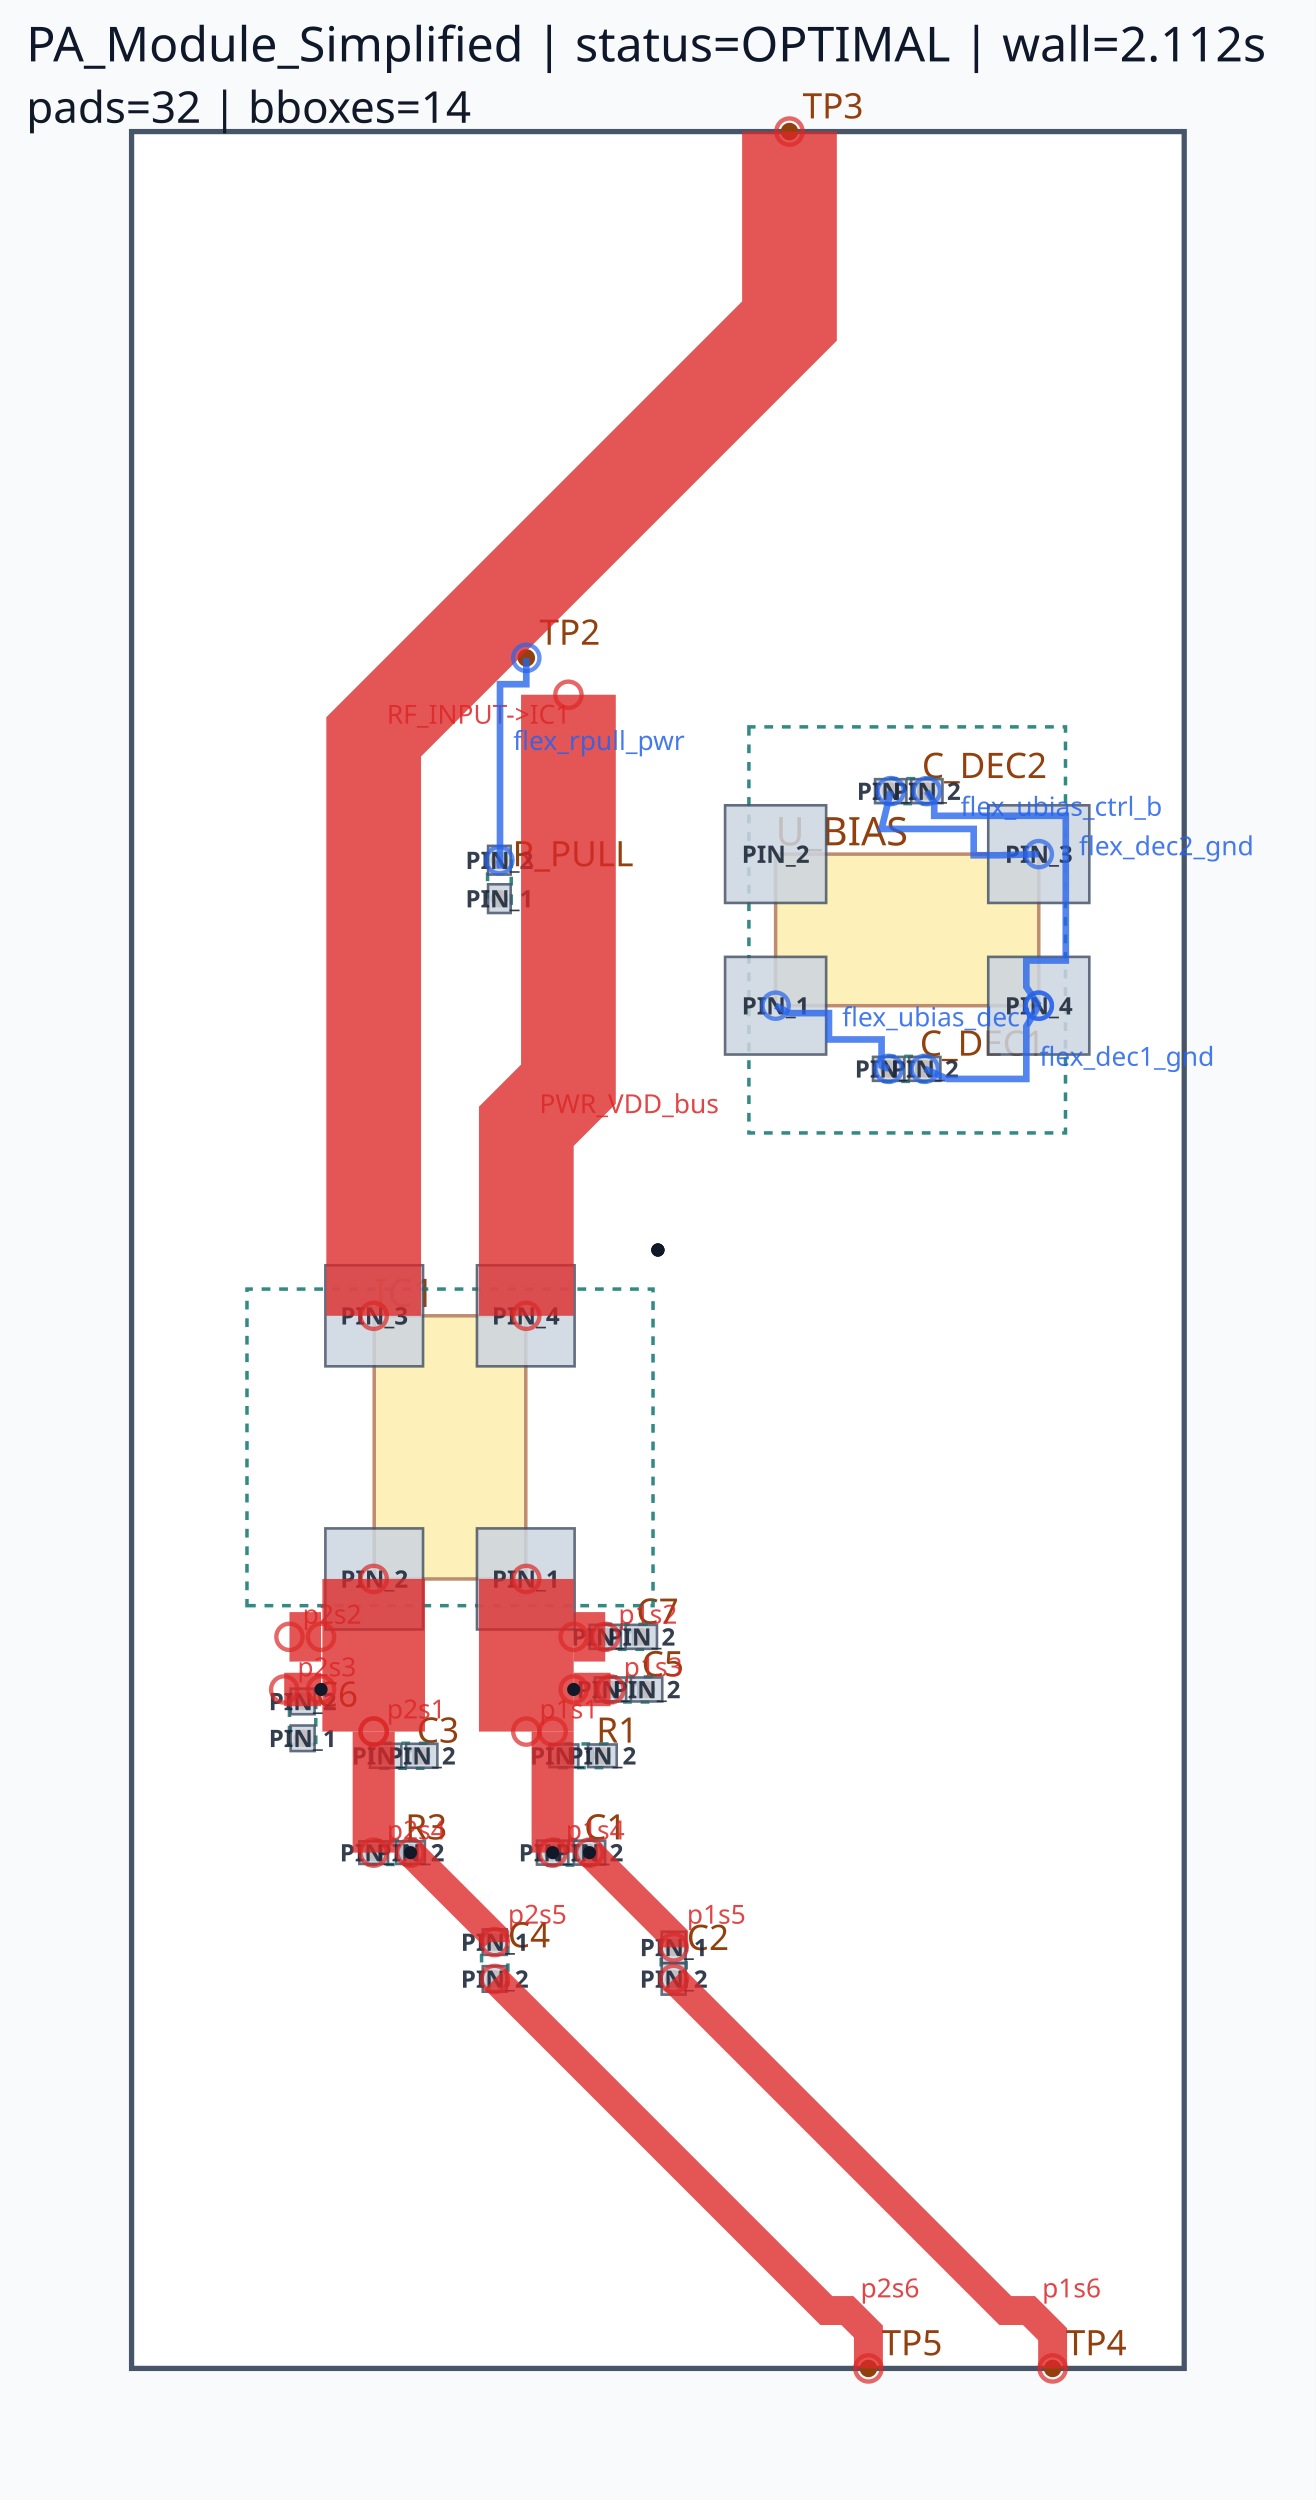
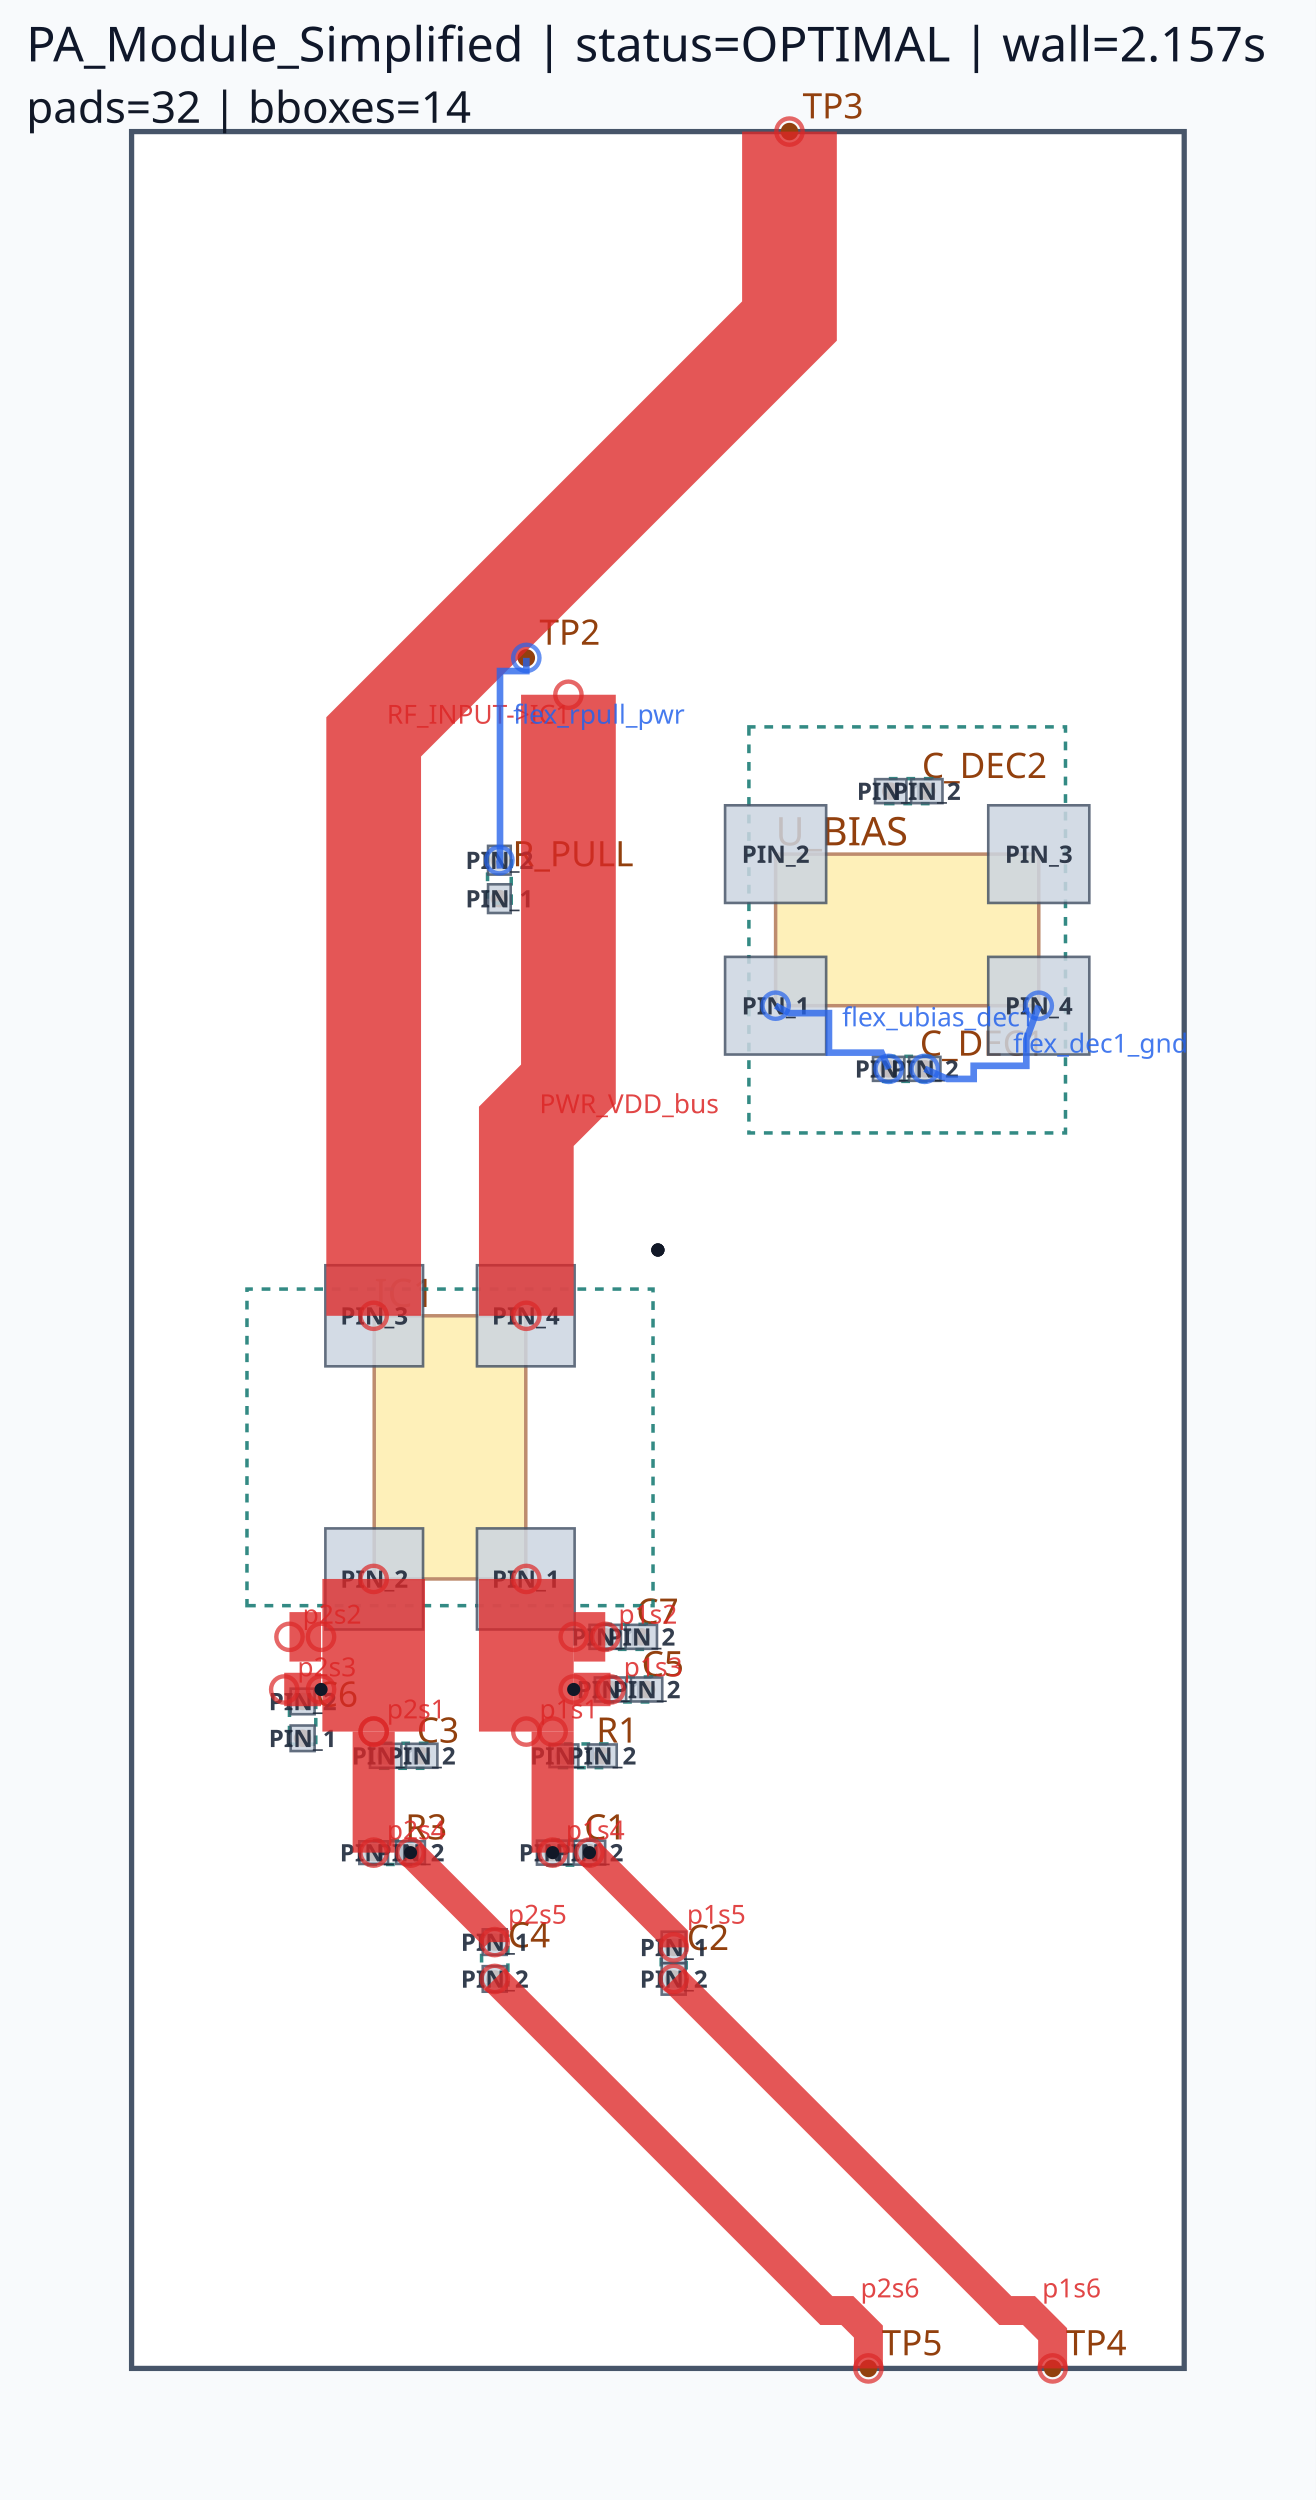
<svg xmlns="http://www.w3.org/2000/svg" viewBox="0 0 300.0 570.0" width="300.0" height="570.0">
  <rect x="0" y="0" width="100%" height="100%" fill="#f8fafc" />
  <rect x="30.00" y="30.00" width="240.00" height="510.00" fill="#ffffff" stroke="#475569" stroke-width="1.2" />
  <rect x="85.32" y="300.00" width="34.56" height="60.00" fill="#fde68a" stroke="#92400e" stroke-width="0.8" opacity="0.6" />
  <text x="85.32" y="298.00" font-family="sans-serif" font-size="9" fill="#92400e">IC1</text>
  <circle cx="120.00" cy="150.00" r="2" fill="#92400e" />
  <text x="123.00" y="147.00" font-family="sans-serif" font-size="8" fill="#92400e">TP2</text>
  <circle cx="180.00" cy="30.00" r="2" fill="#92400e" />
  <text x="183.00" y="27.00" font-family="sans-serif" font-size="8" fill="#92400e">TP3</text>
  <circle cx="240.00" cy="540.00" r="2" fill="#92400e" />
  <text x="243.00" y="537.00" font-family="sans-serif" font-size="8" fill="#92400e">TP4</text>
  <circle cx="198.00" cy="540.00" r="2" fill="#92400e" />
  <text x="201.00" y="537.00" font-family="sans-serif" font-size="8" fill="#92400e">TP5</text>
  <circle cx="126.00" cy="422.40" r="2" fill="#92400e" />
  <circle cx="134.40" cy="422.40" r="2" fill="#92400e" />
  <text x="133.20" y="419.40" font-family="sans-serif" font-size="8" fill="#92400e">C1</text>
  <circle cx="153.60" cy="444.00" r="2" fill="#92400e" />
  <circle cx="153.60" cy="451.20" r="2" fill="#92400e" />
  <text x="156.60" y="444.60" font-family="sans-serif" font-size="8" fill="#92400e">C2</text>
  <circle cx="112.80" cy="442.80" r="2" fill="#92400e" />
  <circle cx="112.80" cy="451.20" r="2" fill="#92400e" />
  <text x="115.80" y="444.00" font-family="sans-serif" font-size="8" fill="#92400e">C4</text>
  <circle cx="128.58" cy="400.32" r="2" fill="#92400e" />
  <circle cx="137.34" cy="400.32" r="2" fill="#92400e" />
  <text x="135.96" y="397.32" font-family="sans-serif" font-size="8" fill="#92400e">R1</text>
  <circle cx="85.20" cy="422.40" r="2" fill="#92400e" />
  <circle cx="93.60" cy="422.40" r="2" fill="#92400e" />
  <text x="92.40" y="419.40" font-family="sans-serif" font-size="8" fill="#92400e">R3</text>
  <circle cx="87.93" cy="400.32" r="2" fill="#92400e" />
  <circle cx="96.15" cy="400.32" r="2" fill="#92400e" />
  <text x="95.04" y="397.32" font-family="sans-serif" font-size="8" fill="#92400e">C3</text>
  <circle cx="139.20" cy="385.20" r="2" fill="#92400e" />
  <circle cx="147.42" cy="385.20" r="2" fill="#92400e" />
  <text x="146.31" y="382.20" font-family="sans-serif" font-size="8" fill="#92400e">C5</text>
  <circle cx="69.00" cy="396.33" r="2" fill="#92400e" />
  <circle cx="69.00" cy="387.93" r="2" fill="#92400e" />
  <text x="72.00" y="389.13" font-family="sans-serif" font-size="8" fill="#92400e">C6</text>
  <circle cx="138.00" cy="373.20" r="2" fill="#92400e" />
  <circle cx="146.22" cy="373.20" r="2" fill="#92400e" />
  <text x="145.11" y="370.20" font-family="sans-serif" font-size="8" fill="#92400e">C7</text>
  <rect x="176.84" y="194.74" width="60.00" height="34.56" fill="#fde68a" stroke="#92400e" stroke-width="0.8" opacity="0.6" />
  <text x="176.84" y="192.74" font-family="sans-serif" font-size="9" fill="#92400e">U_BIAS</text>
  <circle cx="202.62" cy="243.70" r="2" fill="#92400e" />
  <circle cx="210.84" cy="243.70" r="2" fill="#92400e" />
  <text x="209.73" y="240.70" font-family="sans-serif" font-size="8" fill="#92400e">C_DEC1</text>
  <circle cx="113.86" cy="204.89" r="2" fill="#92400e" />
  <circle cx="113.86" cy="196.13" r="2" fill="#92400e" />
  <text x="116.86" y="197.51" font-family="sans-serif" font-size="8" fill="#92400e">R_PULL</text>
  <circle cx="203.09" cy="180.38" r="2" fill="#92400e" />
  <circle cx="211.31" cy="180.38" r="2" fill="#92400e" />
  <text x="210.20" y="177.38" font-family="sans-serif" font-size="8" fill="#92400e">C_DEC2</text>
  <path d="M 56.31,366.09 L 148.89,366.09 L 148.89,293.91 L 56.31,293.91 Z" class="component-bbox" fill="none" stroke="#0f766e" stroke-width="0.8" stroke-dasharray="2 2" opacity="0.85" />
  <path d="M 124.95,425.25 L 135.45,425.25 L 135.45,419.55 L 124.95,419.55 Z" class="component-bbox" fill="none" stroke="#0f766e" stroke-width="0.8" stroke-dasharray="2 2" opacity="0.85" />
  <path d="M 150.75,442.35 L 150.75,452.85 L 156.45,452.85 L 156.45,442.35 Z" class="component-bbox" fill="none" stroke="#0f766e" stroke-width="0.8" stroke-dasharray="2 2" opacity="0.85" />
  <path d="M 109.80,441.45 L 109.80,452.55 L 115.80,452.55 L 115.80,441.45 Z" class="component-bbox" fill="none" stroke="#0f766e" stroke-width="0.8" stroke-dasharray="2 2" opacity="0.85" />
  <path d="M 127.56,403.02 L 138.36,403.02 L 138.36,397.62 L 127.56,397.62 Z" class="component-bbox" fill="none" stroke="#0f766e" stroke-width="0.8" stroke-dasharray="2 2" opacity="0.85" />
  <path d="M 84.00,425.10 L 94.80,425.10 L 94.80,419.70 L 84.00,419.70 Z" class="component-bbox" fill="none" stroke="#0f766e" stroke-width="0.8" stroke-dasharray="2 2" opacity="0.85" />
  <path d="M 86.79,403.17 L 97.29,403.17 L 97.29,397.47 L 86.79,397.47 Z" class="component-bbox" fill="none" stroke="#0f766e" stroke-width="0.8" stroke-dasharray="2 2" opacity="0.85" />
  <path d="M 138.06,388.05 L 148.56,388.05 L 148.56,382.35 L 138.06,382.35 Z" class="component-bbox" fill="none" stroke="#0f766e" stroke-width="0.8" stroke-dasharray="2 2" opacity="0.85" />
  <path d="M 72.00,397.68 L 72.00,386.58 L 66.00,386.58 L 66.00,397.68 Z" class="component-bbox" fill="none" stroke="#0f766e" stroke-width="0.8" stroke-dasharray="2 2" opacity="0.85" />
  <path d="M 136.86,376.05 L 147.36,376.05 L 147.36,370.35 L 136.86,370.35 Z" class="component-bbox" fill="none" stroke="#0f766e" stroke-width="0.8" stroke-dasharray="2 2" opacity="0.85" />
  <path d="M 170.75,165.73 L 170.75,258.31 L 242.93,258.31 L 242.93,165.73 Z" class="component-bbox" fill="none" stroke="#0f766e" stroke-width="0.8" stroke-dasharray="2 2" opacity="0.85" />
  <path d="M 201.48,246.55 L 211.98,246.55 L 211.98,240.85 L 201.48,240.85 Z" class="component-bbox" fill="none" stroke="#0f766e" stroke-width="0.8" stroke-dasharray="2 2" opacity="0.85" />
  <path d="M 116.56,205.91 L 116.56,195.11 L 111.16,195.11 L 111.16,205.91 Z" class="component-bbox" fill="none" stroke="#0f766e" stroke-width="0.8" stroke-dasharray="2 2" opacity="0.85" />
  <path d="M 201.95,183.23 L 212.45,183.23 L 212.45,177.53 L 201.95,177.53 Z" class="component-bbox" fill="none" stroke="#0f766e" stroke-width="0.8" stroke-dasharray="2 2" opacity="0.85" />
  <polygon points="108.75,348.48 108.75,371.52 131.01,371.52 131.01,348.48" fill="#cbd5e1" stroke="#475569" stroke-width="0.6" opacity="0.85" />
  <text x="119.88" y="362.00" font-family="sans-serif" font-size="5.5" text-anchor="middle" font-weight="bold" fill="#1e293b" opacity="0.9">PIN_1</text>
  <polygon points="74.19,348.48 74.19,371.52 96.45,371.52 96.45,348.48" fill="#cbd5e1" stroke="#475569" stroke-width="0.6" opacity="0.85" />
  <text x="85.32" y="362.00" font-family="sans-serif" font-size="5.5" text-anchor="middle" font-weight="bold" fill="#1e293b" opacity="0.9">PIN_2</text>
  <polygon points="96.45,311.52 96.45,288.48 74.19,288.48 74.19,311.52" fill="#cbd5e1" stroke="#475569" stroke-width="0.6" opacity="0.85" />
  <text x="85.32" y="302.00" font-family="sans-serif" font-size="5.5" text-anchor="middle" font-weight="bold" fill="#1e293b" opacity="0.9">PIN_3</text>
  <polygon points="131.01,311.52 131.01,288.48 108.75,288.48 108.75,311.52" fill="#cbd5e1" stroke="#475569" stroke-width="0.6" opacity="0.85" />
  <text x="119.88" y="302.00" font-family="sans-serif" font-size="5.5" text-anchor="middle" font-weight="bold" fill="#1e293b" opacity="0.9">PIN_4</text>
  <polygon points="122.43,425.13 129.57,425.13 129.57,419.67 122.43,419.67" fill="#cbd5e1" stroke="#475569" stroke-width="0.6" opacity="0.85" />
  <text x="126.00" y="424.40" font-family="sans-serif" font-size="5.5" text-anchor="middle" font-weight="bold" fill="#1e293b" opacity="0.9">PIN_1</text>
  <polygon points="130.83,425.13 137.97,425.13 137.97,419.67 130.83,419.67" fill="#cbd5e1" stroke="#475569" stroke-width="0.6" opacity="0.85" />
  <text x="134.40" y="424.40" font-family="sans-serif" font-size="5.5" text-anchor="middle" font-weight="bold" fill="#1e293b" opacity="0.9">PIN_2</text>
  <polygon points="150.87,440.43 150.87,447.57 156.33,447.57 156.33,440.43" fill="#cbd5e1" stroke="#475569" stroke-width="0.6" opacity="0.85" />
  <text x="153.60" y="446.00" font-family="sans-serif" font-size="5.5" text-anchor="middle" font-weight="bold" fill="#1e293b" opacity="0.9">PIN_1</text>
  <polygon points="150.87,447.63 150.87,454.77 156.33,454.77 156.33,447.63" fill="#cbd5e1" stroke="#475569" stroke-width="0.6" opacity="0.85" />
  <text x="153.60" y="453.20" font-family="sans-serif" font-size="5.5" text-anchor="middle" font-weight="bold" fill="#1e293b" opacity="0.9">PIN_2</text>
  <polygon points="115.53,445.71 115.53,439.89 110.07,439.89 110.07,445.71" fill="#cbd5e1" stroke="#475569" stroke-width="0.6" opacity="0.85" />
  <text x="112.80" y="444.80" font-family="sans-serif" font-size="5.5" text-anchor="middle" font-weight="bold" fill="#1e293b" opacity="0.9">PIN_1</text>
  <polygon points="110.07,448.29 110.07,454.11 115.53,454.11 115.53,448.29" fill="#cbd5e1" stroke="#475569" stroke-width="0.6" opacity="0.85" />
  <text x="112.80" y="453.20" font-family="sans-serif" font-size="5.5" text-anchor="middle" font-weight="bold" fill="#1e293b" opacity="0.9">PIN_2</text>
  <polygon points="125.31,402.90 131.85,402.90 131.85,397.74 125.31,397.74" fill="#cbd5e1" stroke="#475569" stroke-width="0.6" opacity="0.85" />
  <text x="128.58" y="402.32" font-family="sans-serif" font-size="5.5" text-anchor="middle" font-weight="bold" fill="#1e293b" opacity="0.9">PIN_1</text>
  <polygon points="134.07,402.90 140.61,402.90 140.61,397.74 134.07,397.74" fill="#cbd5e1" stroke="#475569" stroke-width="0.6" opacity="0.85" />
  <text x="137.34" y="402.32" font-family="sans-serif" font-size="5.5" text-anchor="middle" font-weight="bold" fill="#1e293b" opacity="0.9">PIN_2</text>
  <polygon points="81.93,424.98 88.47,424.98 88.47,419.82 81.93,419.82" fill="#cbd5e1" stroke="#475569" stroke-width="0.6" opacity="0.85" />
  <text x="85.20" y="424.40" font-family="sans-serif" font-size="5.5" text-anchor="middle" font-weight="bold" fill="#1e293b" opacity="0.9">PIN_1</text>
  <polygon points="90.33,424.98 96.87,424.98 96.87,419.82 90.33,419.82" fill="#cbd5e1" stroke="#475569" stroke-width="0.6" opacity="0.85" />
  <text x="93.60" y="424.40" font-family="sans-serif" font-size="5.5" text-anchor="middle" font-weight="bold" fill="#1e293b" opacity="0.9">PIN_2</text>
  <polygon points="84.36,403.05 91.50,403.05 91.50,397.59 84.36,397.59" fill="#cbd5e1" stroke="#475569" stroke-width="0.6" opacity="0.85" />
  <text x="87.93" y="402.32" font-family="sans-serif" font-size="5.5" text-anchor="middle" font-weight="bold" fill="#1e293b" opacity="0.9">PIN_1</text>
  <polygon points="92.58,403.05 99.72,403.05 99.72,397.59 92.58,397.59" fill="#cbd5e1" stroke="#475569" stroke-width="0.6" opacity="0.85" />
  <text x="96.15" y="402.32" font-family="sans-serif" font-size="5.5" text-anchor="middle" font-weight="bold" fill="#1e293b" opacity="0.9">PIN_2</text>
  <polygon points="135.63,387.93 142.77,387.93 142.77,382.47 135.63,382.47" fill="#cbd5e1" stroke="#475569" stroke-width="0.6" opacity="0.85" />
  <text x="139.20" y="387.20" font-family="sans-serif" font-size="5.5" text-anchor="middle" font-weight="bold" fill="#1e293b" opacity="0.9">PIN_1</text>
  <polygon points="143.85,387.93 150.99,387.93 150.99,382.47 143.85,382.47" fill="#cbd5e1" stroke="#475569" stroke-width="0.6" opacity="0.85" />
  <text x="147.42" y="387.20" font-family="sans-serif" font-size="5.5" text-anchor="middle" font-weight="bold" fill="#1e293b" opacity="0.9">PIN_2</text>
  <polygon points="66.27,393.42 66.27,399.24 71.73,399.24 71.73,393.42" fill="#cbd5e1" stroke="#475569" stroke-width="0.6" opacity="0.85" />
  <text x="69.00" y="398.33" font-family="sans-serif" font-size="5.5" text-anchor="middle" font-weight="bold" fill="#1e293b" opacity="0.9">PIN_1</text>
  <polygon points="71.73,390.84 71.73,385.02 66.27,385.02 66.27,390.84" fill="#cbd5e1" stroke="#475569" stroke-width="0.6" opacity="0.85" />
  <text x="69.00" y="389.93" font-family="sans-serif" font-size="5.5" text-anchor="middle" font-weight="bold" fill="#1e293b" opacity="0.9">PIN_2</text>
  <polygon points="134.43,375.93 141.57,375.93 141.57,370.47 134.43,370.47" fill="#cbd5e1" stroke="#475569" stroke-width="0.6" opacity="0.85" />
  <text x="138.00" y="375.20" font-family="sans-serif" font-size="5.5" text-anchor="middle" font-weight="bold" fill="#1e293b" opacity="0.9">PIN_1</text>
  <polygon points="142.65,375.93 149.79,375.93 149.79,370.47 142.65,370.47" fill="#cbd5e1" stroke="#475569" stroke-width="0.6" opacity="0.85" />
  <text x="146.22" y="375.20" font-family="sans-serif" font-size="5.5" text-anchor="middle" font-weight="bold" fill="#1e293b" opacity="0.9">PIN_2</text>
  <polygon points="188.36,218.17 165.32,218.17 165.32,240.43 188.36,240.43" fill="#cbd5e1" stroke="#475569" stroke-width="0.6" opacity="0.85" />
  <text x="176.84" y="231.30" font-family="sans-serif" font-size="5.5" text-anchor="middle" font-weight="bold" fill="#1e293b" opacity="0.9">PIN_1</text>
  <polygon points="188.36,183.61 165.32,183.61 165.32,205.87 188.36,205.87" fill="#cbd5e1" stroke="#475569" stroke-width="0.6" opacity="0.85" />
  <text x="176.84" y="196.74" font-family="sans-serif" font-size="5.5" text-anchor="middle" font-weight="bold" fill="#1e293b" opacity="0.9">PIN_2</text>
  <polygon points="225.32,205.87 248.36,205.87 248.36,183.61 225.32,183.61" fill="#cbd5e1" stroke="#475569" stroke-width="0.6" opacity="0.85" />
  <text x="236.84" y="196.74" font-family="sans-serif" font-size="5.5" text-anchor="middle" font-weight="bold" fill="#1e293b" opacity="0.9">PIN_3</text>
  <polygon points="225.32,240.43 248.36,240.43 248.36,218.17 225.32,218.17" fill="#cbd5e1" stroke="#475569" stroke-width="0.6" opacity="0.85" />
  <text x="236.84" y="231.30" font-family="sans-serif" font-size="5.5" text-anchor="middle" font-weight="bold" fill="#1e293b" opacity="0.9">PIN_4</text>
  <polygon points="199.05,246.43 206.19,246.43 206.19,240.97 199.05,240.97" fill="#cbd5e1" stroke="#475569" stroke-width="0.6" opacity="0.85" />
  <text x="202.62" y="245.70" font-family="sans-serif" font-size="5.5" text-anchor="middle" font-weight="bold" fill="#1e293b" opacity="0.9">PIN_1</text>
  <polygon points="207.27,246.43 214.41,246.43 214.41,240.97 207.27,240.97" fill="#cbd5e1" stroke="#475569" stroke-width="0.6" opacity="0.85" />
  <text x="210.84" y="245.70" font-family="sans-serif" font-size="5.5" text-anchor="middle" font-weight="bold" fill="#1e293b" opacity="0.9">PIN_2</text>
  <polygon points="116.44,208.16 116.44,201.62 111.28,201.62 111.28,208.16" fill="#cbd5e1" stroke="#475569" stroke-width="0.6" opacity="0.85" />
  <text x="113.86" y="206.89" font-family="sans-serif" font-size="5.5" text-anchor="middle" font-weight="bold" fill="#1e293b" opacity="0.9">PIN_1</text>
  <polygon points="116.44,199.40 116.44,192.86 111.28,192.86 111.28,199.40" fill="#cbd5e1" stroke="#475569" stroke-width="0.6" opacity="0.85" />
  <text x="113.86" y="198.13" font-family="sans-serif" font-size="5.5" text-anchor="middle" font-weight="bold" fill="#1e293b" opacity="0.9">PIN_2</text>
  <polygon points="199.52,183.11 206.66,183.11 206.66,177.65 199.52,177.65" fill="#cbd5e1" stroke="#475569" stroke-width="0.6" opacity="0.85" />
  <text x="203.09" y="182.38" font-family="sans-serif" font-size="5.5" text-anchor="middle" font-weight="bold" fill="#1e293b" opacity="0.9">PIN_1</text>
  <polygon points="207.74,183.11 214.88,183.11 214.88,177.65 207.74,177.65" fill="#cbd5e1" stroke="#475569" stroke-width="0.6" opacity="0.85" />
  <text x="211.31" y="182.38" font-family="sans-serif" font-size="5.5" text-anchor="middle" font-weight="bold" fill="#1e293b" opacity="0.9">PIN_2</text>
  <polyline points="85.20,360.00 85.20,394.80" fill="none" stroke="#dc2626" stroke-width="23.40" stroke-linecap="butt" stroke-linejoin="miter" opacity="0.78" />
  <circle cx="85.20" cy="360.00" r="3" fill="none" stroke="#dc2626" stroke-width="1.0" opacity="0.7" />
  <circle cx="85.20" cy="394.80" r="3" fill="none" stroke="#dc2626" stroke-width="1.0" opacity="0.7" />
  <text x="88.20" y="391.80" font-family="sans-serif" font-size="6" fill="#dc2626" opacity="0.85">p2s1</text>
  <polyline points="120.00,360.00 120.00,394.80" fill="none" stroke="#dc2626" stroke-width="21.60" stroke-linecap="butt" stroke-linejoin="miter" opacity="0.78" />
  <circle cx="120.00" cy="360.00" r="3" fill="none" stroke="#dc2626" stroke-width="1.0" opacity="0.7" />
  <circle cx="120.00" cy="394.80" r="3" fill="none" stroke="#dc2626" stroke-width="1.0" opacity="0.7" />
  <text x="123.00" y="391.80" font-family="sans-serif" font-size="6" fill="#dc2626" opacity="0.85">p1s1</text>
  <polyline points="126.00,394.80 126.00,422.40" fill="none" stroke="#dc2626" stroke-width="9.60" stroke-linecap="butt" stroke-linejoin="miter" opacity="0.78" />
  <circle cx="126.00" cy="394.80" r="3" fill="none" stroke="#dc2626" stroke-width="1.0" opacity="0.7" />
  <circle cx="126.00" cy="422.40" r="3" fill="none" stroke="#dc2626" stroke-width="1.0" opacity="0.7" />
  <text x="129.00" y="419.40" font-family="sans-serif" font-size="6" fill="#dc2626" opacity="0.85">p1s4</text>
  <polyline points="85.20,394.80 85.20,422.40" fill="none" stroke="#dc2626" stroke-width="9.60" stroke-linecap="butt" stroke-linejoin="miter" opacity="0.78" />
  <circle cx="85.20" cy="394.80" r="3" fill="none" stroke="#dc2626" stroke-width="1.0" opacity="0.7" />
  <circle cx="85.20" cy="422.40" r="3" fill="none" stroke="#dc2626" stroke-width="1.0" opacity="0.7" />
  <text x="88.20" y="419.40" font-family="sans-serif" font-size="6" fill="#dc2626" opacity="0.85">p2s4</text>
  <polyline points="130.80,373.20 138.00,373.20" fill="none" stroke="#dc2626" stroke-width="11.28" stroke-linecap="butt" stroke-linejoin="miter" opacity="0.78" />
  <circle cx="130.80" cy="373.20" r="3" fill="none" stroke="#dc2626" stroke-width="1.0" opacity="0.7" />
  <circle cx="138.00" cy="373.20" r="3" fill="none" stroke="#dc2626" stroke-width="1.0" opacity="0.7" />
  <text x="141.00" y="370.20" font-family="sans-serif" font-size="6" fill="#dc2626" opacity="0.85">p1s2</text>
  <polyline points="73.20,373.20 66.00,373.20" fill="none" stroke="#dc2626" stroke-width="11.28" stroke-linecap="butt" stroke-linejoin="miter" opacity="0.78" />
  <circle cx="73.20" cy="373.20" r="3" fill="none" stroke="#dc2626" stroke-width="1.0" opacity="0.7" />
  <circle cx="66.00" cy="373.20" r="3" fill="none" stroke="#dc2626" stroke-width="1.0" opacity="0.7" />
  <text x="69.00" y="370.20" font-family="sans-serif" font-size="6" fill="#dc2626" opacity="0.85">p2s2</text>
  <polyline points="134.40,422.40 153.60,441.60 153.60,444.00" fill="none" stroke="#dc2626" stroke-width="6.60" stroke-linecap="butt" stroke-linejoin="miter" opacity="0.78" />
  <circle cx="134.40" cy="422.40" r="3" fill="none" stroke="#dc2626" stroke-width="1.0" opacity="0.7" />
  <circle cx="153.60" cy="444.00" r="3" fill="none" stroke="#dc2626" stroke-width="1.0" opacity="0.7" />
  <text x="156.60" y="438.60" font-family="sans-serif" font-size="6" fill="#dc2626" opacity="0.85">p1s5</text>
  <polyline points="93.60,422.40 112.80,441.60 112.80,442.80" fill="none" stroke="#dc2626" stroke-width="6.60" stroke-linecap="butt" stroke-linejoin="miter" opacity="0.78" />
  <circle cx="93.60" cy="422.40" r="3" fill="none" stroke="#dc2626" stroke-width="1.0" opacity="0.7" />
  <circle cx="112.80" cy="442.80" r="3" fill="none" stroke="#dc2626" stroke-width="1.0" opacity="0.7" />
  <text x="115.80" y="438.60" font-family="sans-serif" font-size="6" fill="#dc2626" opacity="0.85">p2s5</text>
  <polyline points="130.80,385.20 139.20,385.20" fill="none" stroke="#dc2626" stroke-width="7.62" stroke-linecap="butt" stroke-linejoin="miter" opacity="0.78" />
  <circle cx="130.80" cy="385.20" r="3" fill="none" stroke="#dc2626" stroke-width="1.0" opacity="0.7" />
  <circle cx="139.20" cy="385.20" r="3" fill="none" stroke="#dc2626" stroke-width="1.0" opacity="0.7" />
  <text x="142.20" y="382.20" font-family="sans-serif" font-size="6" fill="#dc2626" opacity="0.85">p1s3</text>
  <polyline points="73.20,385.20 64.80,385.20" fill="none" stroke="#dc2626" stroke-width="7.62" stroke-linecap="butt" stroke-linejoin="miter" opacity="0.78" />
  <circle cx="73.20" cy="385.20" r="3" fill="none" stroke="#dc2626" stroke-width="1.0" opacity="0.7" />
  <circle cx="64.80" cy="385.20" r="3" fill="none" stroke="#dc2626" stroke-width="1.0" opacity="0.7" />
  <text x="67.80" y="382.20" font-family="sans-serif" font-size="6" fill="#dc2626" opacity="0.85">p2s3</text>
  <polyline points="180.00,30.00 180.00,73.20 85.20,168.00 85.20,300.00" fill="none" stroke="#dc2626" stroke-width="21.60" stroke-linecap="butt" stroke-linejoin="miter" opacity="0.78" />
  <circle cx="180.00" cy="30.00" r="3" fill="none" stroke="#dc2626" stroke-width="1.0" opacity="0.7" />
  <circle cx="85.20" cy="300.00" r="3" fill="none" stroke="#dc2626" stroke-width="1.0" opacity="0.7" />
  <text x="88.20" y="165.00" font-family="sans-serif" font-size="6" fill="#dc2626" opacity="0.85">RF_INPUT-&gt;IC1</text>
  <polyline points="129.60,158.40 129.60,247.20 120.00,256.80 120.00,300.00" fill="none" stroke="#dc2626" stroke-width="21.60" stroke-linecap="butt" stroke-linejoin="miter" opacity="0.78" />
  <circle cx="129.60" cy="158.40" r="3" fill="none" stroke="#dc2626" stroke-width="1.0" opacity="0.7" />
  <circle cx="120.00" cy="300.00" r="3" fill="none" stroke="#dc2626" stroke-width="1.0" opacity="0.7" />
  <text x="123.00" y="253.80" font-family="sans-serif" font-size="6" fill="#dc2626" opacity="0.85">PWR_VDD_bus</text>
  <polyline points="153.60,451.20 229.20,526.80 234.60,526.80 240.00,532.20 240.00,540.00" fill="none" stroke="#dc2626" stroke-width="6.60" stroke-linecap="butt" stroke-linejoin="miter" opacity="0.78" />
  <circle cx="153.60" cy="451.20" r="3" fill="none" stroke="#dc2626" stroke-width="1.0" opacity="0.7" />
  <circle cx="240.00" cy="540.00" r="3" fill="none" stroke="#dc2626" stroke-width="1.0" opacity="0.7" />
  <text x="237.60" y="523.80" font-family="sans-serif" font-size="6" fill="#dc2626" opacity="0.85">p1s6</text>
  <polyline points="112.80,451.20 188.40,526.80 193.20,526.80 198.00,531.60 198.00,540.00" fill="none" stroke="#dc2626" stroke-width="6.60" stroke-linecap="butt" stroke-linejoin="miter" opacity="0.78" />
  <circle cx="112.80" cy="451.20" r="3" fill="none" stroke="#dc2626" stroke-width="1.0" opacity="0.7" />
  <circle cx="198.00" cy="540.00" r="3" fill="none" stroke="#dc2626" stroke-width="1.0" opacity="0.7" />
  <text x="196.20" y="523.80" font-family="sans-serif" font-size="6" fill="#dc2626" opacity="0.85">p2s6</text>
-   <polyline points="176.84,229.30 180.00,231.00 186.00,231.00 189.00,231.00 189.00,237.00 195.00,237.00 201.00,237.00 201.00,243.00 202.62,243.70" fill="none" stroke="#2563eb" stroke-width="1.52" stroke-linecap="butt" stroke-linejoin="miter" opacity="0.78" />
+   <polyline points="176.84,229.30 180.00,231.00 186.00,231.00 189.00,231.00 189.00,237.00 189.00,240.00 195.00,240.00 201.00,240.00 202.62,243.70" fill="none" stroke="#2563eb" stroke-width="1.52" stroke-linecap="butt" stroke-linejoin="miter" opacity="0.78" />
  <circle cx="176.84" cy="229.30" r="3" fill="none" stroke="#2563eb" stroke-width="1.0" opacity="0.7" />
  <circle cx="202.62" cy="243.70" r="3" fill="none" stroke="#2563eb" stroke-width="1.0" opacity="0.7" />
  <text x="192.00" y="234.00" font-family="sans-serif" font-size="6" fill="#2563eb" opacity="0.85">flex_ubias_dec1</text>
-   <polyline points="210.84,243.70 216.00,246.00 222.00,246.00 228.00,246.00 234.00,246.00 234.00,240.00 234.00,234.00 236.84,229.30" fill="none" stroke="#2563eb" stroke-width="1.52" stroke-linecap="butt" stroke-linejoin="miter" opacity="0.78" />
+   <polyline points="210.84,243.70 216.00,246.00 222.00,246.00 222.00,243.00 228.00,243.00 234.00,243.00 234.00,237.00 236.84,229.30" fill="none" stroke="#2563eb" stroke-width="1.52" stroke-linecap="butt" stroke-linejoin="miter" opacity="0.78" />
  <circle cx="210.84" cy="243.70" r="3" fill="none" stroke="#2563eb" stroke-width="1.0" opacity="0.7" />
  <circle cx="236.84" cy="229.30" r="3" fill="none" stroke="#2563eb" stroke-width="1.0" opacity="0.7" />
-   <text x="237.00" y="243.00" font-family="sans-serif" font-size="6" fill="#2563eb" opacity="0.85">flex_dec1_gnd</text>
-   <polyline points="113.86,196.13 114.00,198.00 114.00,192.00 114.00,186.00 114.00,180.00 114.00,174.00 114.00,168.00 114.00,162.00 114.00,156.00 120.00,156.00 120.00,150.00" fill="none" stroke="#2563eb" stroke-width="1.52" stroke-linecap="butt" stroke-linejoin="miter" opacity="0.78" />
+   <text x="231.00" y="240.00" font-family="sans-serif" font-size="6" fill="#2563eb" opacity="0.85">flex_dec1_gnd</text>
+   <polyline points="113.86,196.13 114.00,198.00 114.00,192.00 114.00,186.00 114.00,180.00 114.00,174.00 114.00,168.00 114.00,162.00 114.00,156.00 114.00,153.00 120.00,153.00 120.00,150.00" fill="none" stroke="#2563eb" stroke-width="1.52" stroke-linecap="butt" stroke-linejoin="miter" opacity="0.78" />
  <circle cx="113.86" cy="196.13" r="3" fill="none" stroke="#2563eb" stroke-width="1.0" opacity="0.7" />
  <circle cx="120.00" cy="150.00" r="3" fill="none" stroke="#2563eb" stroke-width="1.0" opacity="0.7" />
-   <text x="117.00" y="171.00" font-family="sans-serif" font-size="6" fill="#2563eb" opacity="0.85">flex_rpull_pwr</text>
-   <polyline points="236.84,194.74 228.00,195.00 222.00,195.00 222.00,189.00 216.00,189.00 210.00,189.00 204.00,189.00 201.00,189.00 203.09,180.38" fill="none" stroke="#2563eb" stroke-width="1.52" stroke-linecap="butt" stroke-linejoin="miter" opacity="0.78" />
-   <circle cx="236.84" cy="194.74" r="3" fill="none" stroke="#2563eb" stroke-width="1.0" opacity="0.7" />
-   <circle cx="203.09" cy="180.38" r="3" fill="none" stroke="#2563eb" stroke-width="1.0" opacity="0.7" />
-   <text x="219.00" y="186.00" font-family="sans-serif" font-size="6" fill="#2563eb" opacity="0.85">flex_ubias_ctrl_b</text>
-   <polyline points="211.31,180.38 213.00,183.00 213.00,186.00 219.00,186.00 225.00,186.00 231.00,186.00 237.00,186.00 243.00,186.00 243.00,192.00 243.00,198.00 243.00,204.00 243.00,210.00 243.00,216.00 243.00,219.00 237.00,219.00 234.00,219.00 234.00,225.00 236.84,229.30" fill="none" stroke="#2563eb" stroke-width="1.52" stroke-linecap="butt" stroke-linejoin="miter" opacity="0.78" />
-   <circle cx="211.31" cy="180.38" r="3" fill="none" stroke="#2563eb" stroke-width="1.0" opacity="0.7" />
-   <circle cx="236.84" cy="229.30" r="3" fill="none" stroke="#2563eb" stroke-width="1.0" opacity="0.7" />
-   <text x="246.00" y="195.00" font-family="sans-serif" font-size="6" fill="#2563eb" opacity="0.85">flex_dec2_gnd</text>
+   <text x="117.00" y="165.00" font-family="sans-serif" font-size="6" fill="#2563eb" opacity="0.85">flex_rpull_pwr</text>
  <circle cx="130.80" cy="385.20" r="1.5" fill="#111827" />
  <circle cx="150.00" cy="285.00" r="1.5" fill="#111827" />
  <circle cx="126.00" cy="422.40" r="1.5" fill="#111827" />
  <circle cx="134.40" cy="422.40" r="1.5" fill="#111827" />
  <circle cx="73.20" cy="385.20" r="1.5" fill="#111827" />
  <circle cx="150.00" cy="285.00" r="1.5" fill="#111827" />
  <circle cx="150.00" cy="285.00" r="1.5" fill="#111827" />
  <circle cx="93.60" cy="422.40" r="1.5" fill="#111827" />
-   <text x="6" y="14" font-family="sans-serif" font-size="11" fill="#0f172a">PA_Module_Simplified | status=OPTIMAL | wall=2.112s</text>
+   <text x="6" y="14" font-family="sans-serif" font-size="11" fill="#0f172a">PA_Module_Simplified | status=OPTIMAL | wall=2.157s</text>
  <text x="6" y="28" font-family="sans-serif" font-size="10" fill="#111827">pads=32 | bboxes=14</text>
</svg>
